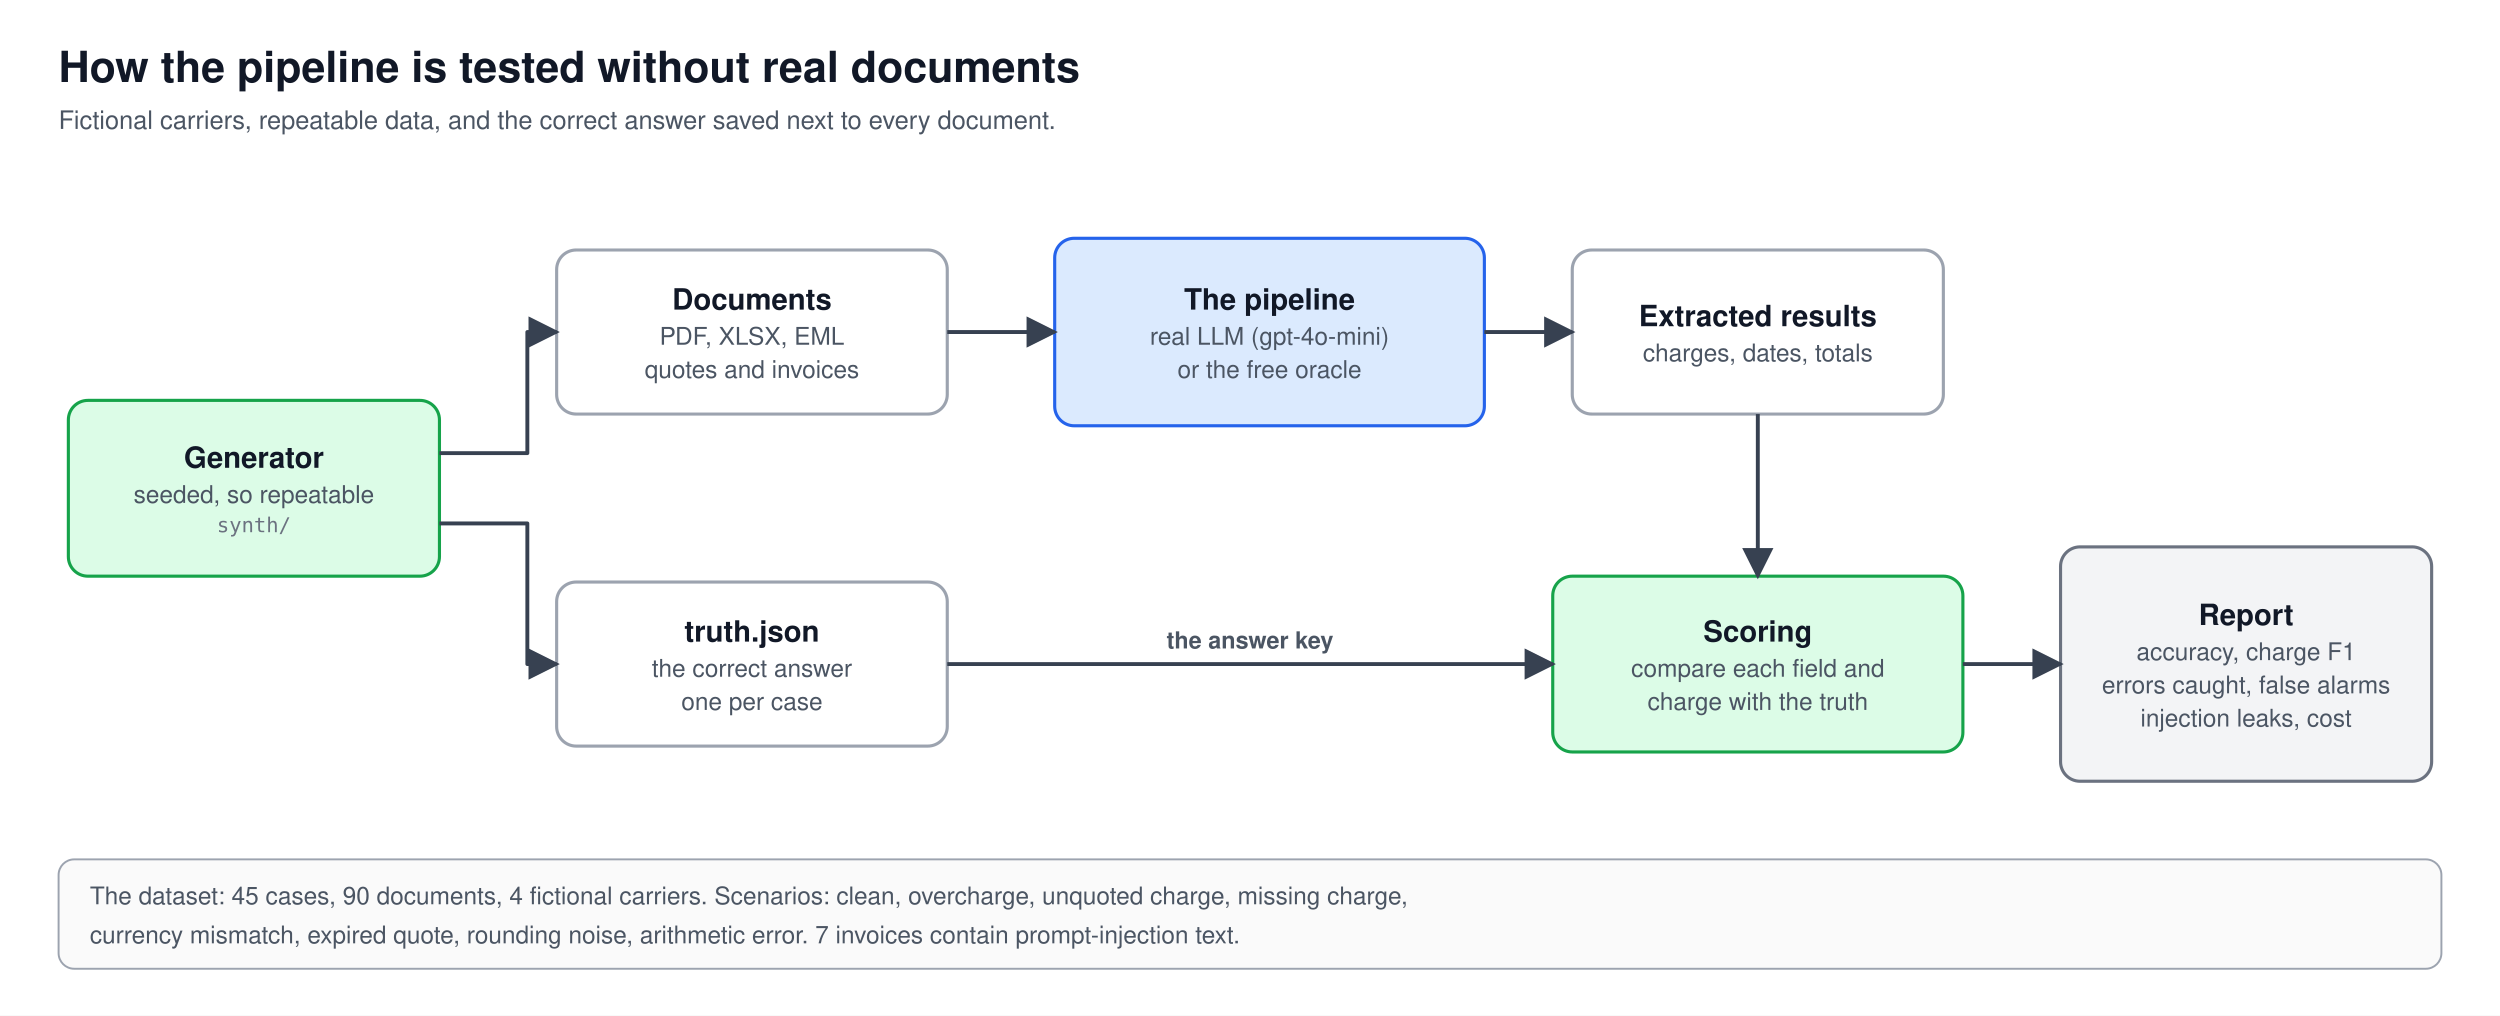
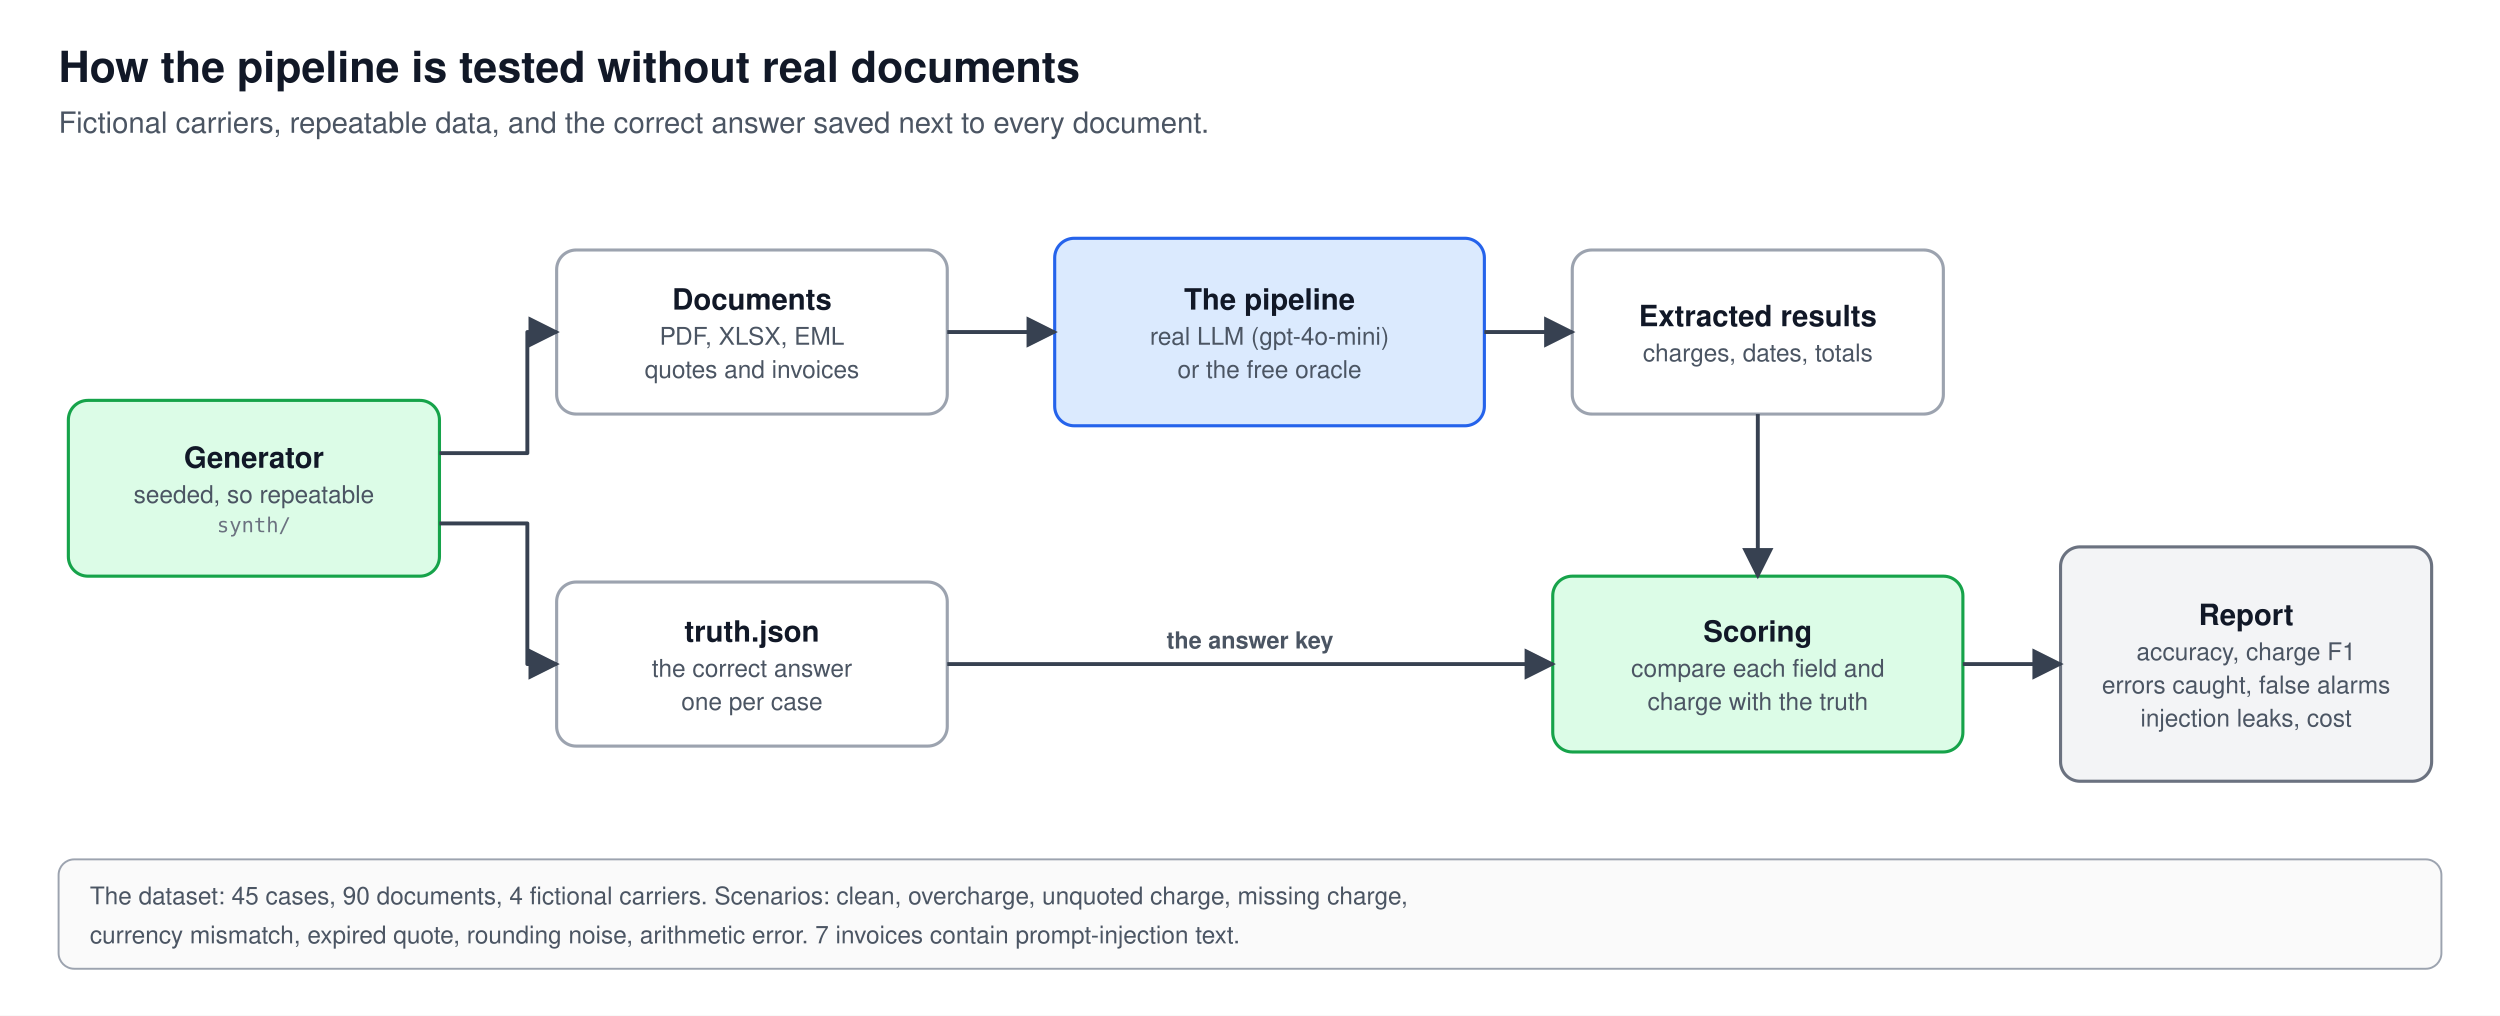
<svg xmlns="http://www.w3.org/2000/svg" viewBox="0 0 1280 520" width="1280" height="520" role="img" aria-labelledby="t d">
  <defs>
    <marker id="a-ink" viewBox="0 0 10 10" refX="9" refY="5" markerWidth="8" markerHeight="8" orient="auto-start-reverse">
      <path d="M0,0 L10,5 L0,10 z" fill="#374151" />
    </marker>
    <marker id="a-retry" viewBox="0 0 10 10" refX="9" refY="5" markerWidth="8" markerHeight="8" orient="auto-start-reverse">
      <path d="M0,0 L10,5 L0,10 z" fill="#d97706" />
    </marker>
    <marker id="a-red" viewBox="0 0 10 10" refX="9" refY="5" markerWidth="8" markerHeight="8" orient="auto-start-reverse">
      <path d="M0,0 L10,5 L0,10 z" fill="#dc2626" />
    </marker>
  </defs>
  <rect width="1280" height="520" fill="#ffffff" />
  <text x="30" y="42" font-family="-apple-system, 'Segoe UI', Helvetica, Arial, sans-serif" font-size="22" font-weight="bold" fill="#111827" text-anchor="start">How the pipeline is tested without real documents</text>
-   <text x="30" y="66" font-family="-apple-system, 'Segoe UI', Helvetica, Arial, sans-serif" font-size="13" font-weight="normal" fill="#4b5563" text-anchor="start">Fictional carriers, repeatable data, and the correct answer saved next to every document.</text>
+   <text x="30" y="68" font-family="-apple-system, 'Segoe UI', Helvetica, Arial, sans-serif" font-size="15" font-weight="normal" fill="#4b5563" text-anchor="start">Fictional carriers, repeatable data, and the correct answer saved next to every document.</text>
  <rect x="35.0" y="205.0" width="190" height="90" rx="10" fill="#dcfce7" stroke="#16a34a" stroke-width="1.6" />
  <text x="130" y="239.5" font-family="-apple-system, 'Segoe UI', Helvetica, Arial, sans-serif" font-size="15" font-weight="bold" fill="#111827" text-anchor="middle">Generator</text>
  <text x="130" y="257.5" font-family="-apple-system, 'Segoe UI', Helvetica, Arial, sans-serif" font-size="12.5" font-weight="normal" fill="#4b5563" text-anchor="middle">seeded, so repeatable</text>
  <text x="130" y="272.5" font-family="ui-monospace, 'SF Mono', Menlo, Consolas, monospace" font-size="10.5" font-weight="normal" fill="#6b7280" text-anchor="middle">synth/</text>
  <rect x="285.0" y="128.0" width="200" height="84" rx="10" fill="#ffffff" stroke="#9ca3af" stroke-width="1.6" />
  <text x="385" y="158.5" font-family="-apple-system, 'Segoe UI', Helvetica, Arial, sans-serif" font-size="15" font-weight="bold" fill="#111827" text-anchor="middle">Documents</text>
  <text x="385" y="176.5" font-family="-apple-system, 'Segoe UI', Helvetica, Arial, sans-serif" font-size="12.5" font-weight="normal" fill="#4b5563" text-anchor="middle">PDF, XLSX, EML</text>
  <text x="385" y="193.5" font-family="-apple-system, 'Segoe UI', Helvetica, Arial, sans-serif" font-size="12.5" font-weight="normal" fill="#4b5563" text-anchor="middle">quotes and invoices</text>
  <rect x="285.0" y="298.0" width="200" height="84" rx="10" fill="#ffffff" stroke="#9ca3af" stroke-width="1.6" />
  <text x="385" y="328.5" font-family="-apple-system, 'Segoe UI', Helvetica, Arial, sans-serif" font-size="15" font-weight="bold" fill="#111827" text-anchor="middle">truth.json</text>
  <text x="385" y="346.5" font-family="-apple-system, 'Segoe UI', Helvetica, Arial, sans-serif" font-size="12.5" font-weight="normal" fill="#4b5563" text-anchor="middle">the correct answer</text>
  <text x="385" y="363.5" font-family="-apple-system, 'Segoe UI', Helvetica, Arial, sans-serif" font-size="12.5" font-weight="normal" fill="#4b5563" text-anchor="middle">one per case</text>
  <rect x="540.0" y="122.0" width="220" height="96" rx="10" fill="#dbeafe" stroke="#2563eb" stroke-width="1.6" />
  <text x="650" y="158.5" font-family="-apple-system, 'Segoe UI', Helvetica, Arial, sans-serif" font-size="15" font-weight="bold" fill="#111827" text-anchor="middle">The pipeline</text>
  <text x="650" y="176.5" font-family="-apple-system, 'Segoe UI', Helvetica, Arial, sans-serif" font-size="12.5" font-weight="normal" fill="#4b5563" text-anchor="middle">real LLM (gpt-4o-mini)</text>
  <text x="650" y="193.5" font-family="-apple-system, 'Segoe UI', Helvetica, Arial, sans-serif" font-size="12.5" font-weight="normal" fill="#4b5563" text-anchor="middle">or the free oracle</text>
  <rect x="805.0" y="128.0" width="190" height="84" rx="10" fill="#ffffff" stroke="#9ca3af" stroke-width="1.6" />
  <text x="900" y="167.0" font-family="-apple-system, 'Segoe UI', Helvetica, Arial, sans-serif" font-size="15" font-weight="bold" fill="#111827" text-anchor="middle">Extracted results</text>
  <text x="900" y="185.0" font-family="-apple-system, 'Segoe UI', Helvetica, Arial, sans-serif" font-size="12.5" font-weight="normal" fill="#4b5563" text-anchor="middle">charges, dates, totals</text>
  <rect x="795.0" y="295.0" width="210" height="90" rx="10" fill="#dcfce7" stroke="#16a34a" stroke-width="1.6" />
  <text x="900" y="328.5" font-family="-apple-system, 'Segoe UI', Helvetica, Arial, sans-serif" font-size="15" font-weight="bold" fill="#111827" text-anchor="middle">Scoring</text>
  <text x="900" y="346.5" font-family="-apple-system, 'Segoe UI', Helvetica, Arial, sans-serif" font-size="12.5" font-weight="normal" fill="#4b5563" text-anchor="middle">compare each field and</text>
  <text x="900" y="363.5" font-family="-apple-system, 'Segoe UI', Helvetica, Arial, sans-serif" font-size="12.5" font-weight="normal" fill="#4b5563" text-anchor="middle">charge with the truth</text>
  <rect x="1055.0" y="280.0" width="190" height="120" rx="10" fill="#f3f4f6" stroke="#6b7280" stroke-width="1.6" />
  <text x="1150" y="320.0" font-family="-apple-system, 'Segoe UI', Helvetica, Arial, sans-serif" font-size="15" font-weight="bold" fill="#111827" text-anchor="middle">Report</text>
  <text x="1150" y="338.0" font-family="-apple-system, 'Segoe UI', Helvetica, Arial, sans-serif" font-size="12.5" font-weight="normal" fill="#4b5563" text-anchor="middle">accuracy, charge F1</text>
  <text x="1150" y="355.0" font-family="-apple-system, 'Segoe UI', Helvetica, Arial, sans-serif" font-size="12.5" font-weight="normal" fill="#4b5563" text-anchor="middle">errors caught, false alarms</text>
  <text x="1150" y="372.0" font-family="-apple-system, 'Segoe UI', Helvetica, Arial, sans-serif" font-size="12.5" font-weight="normal" fill="#4b5563" text-anchor="middle">injection leaks, cost</text>
  <path d="M225,232 L270,232 L270,170 L285,170" fill="none" stroke="#374151" stroke-width="2.0" stroke-linejoin="round" marker-end="url(#a-ink)" />
  <path d="M225,268 L270,268 L270,340 L285,340" fill="none" stroke="#374151" stroke-width="2.0" stroke-linejoin="round" marker-end="url(#a-ink)" />
  <path d="M485,170 L540,170" fill="none" stroke="#374151" stroke-width="2.0" stroke-linejoin="round" marker-end="url(#a-ink)" />
  <path d="M760,170 L805,170" fill="none" stroke="#374151" stroke-width="2.0" stroke-linejoin="round" marker-end="url(#a-ink)" />
  <path d="M900,212 L900,295" fill="none" stroke="#374151" stroke-width="2.0" stroke-linejoin="round" marker-end="url(#a-ink)" />
  <path d="M485,340 L795,340" fill="none" stroke="#374151" stroke-width="2.0" stroke-linejoin="round" marker-end="url(#a-ink)" />
  <path d="M1005,340 L1055,340" fill="none" stroke="#374151" stroke-width="2.0" stroke-linejoin="round" marker-end="url(#a-ink)" />
  <text x="640" y="332" font-family="-apple-system, 'Segoe UI', Helvetica, Arial, sans-serif" font-size="12" font-weight="bold" fill="#4b5563" text-anchor="middle" stroke="#ffffff" stroke-width="5" stroke-linejoin="round" paint-order="stroke">the answer key</text>
  <rect x="30" y="440" width="1220" height="56" rx="8" fill="#fafafa" stroke="#9ca3af" stroke-width="1.0" />
  <text x="46" y="463" font-family="-apple-system, 'Segoe UI', Helvetica, Arial, sans-serif" font-size="12.5" font-weight="normal" fill="#4b5563" text-anchor="start">The dataset: 45 cases, 90 documents, 4 fictional carriers. Scenarios: clean, overcharge, unquoted charge, missing charge,</text>
  <text x="46" y="483" font-family="-apple-system, 'Segoe UI', Helvetica, Arial, sans-serif" font-size="12.5" font-weight="normal" fill="#4b5563" text-anchor="start">currency mismatch, expired quote, rounding noise, arithmetic error. 7 invoices contain prompt-injection text.</text>
</svg>
